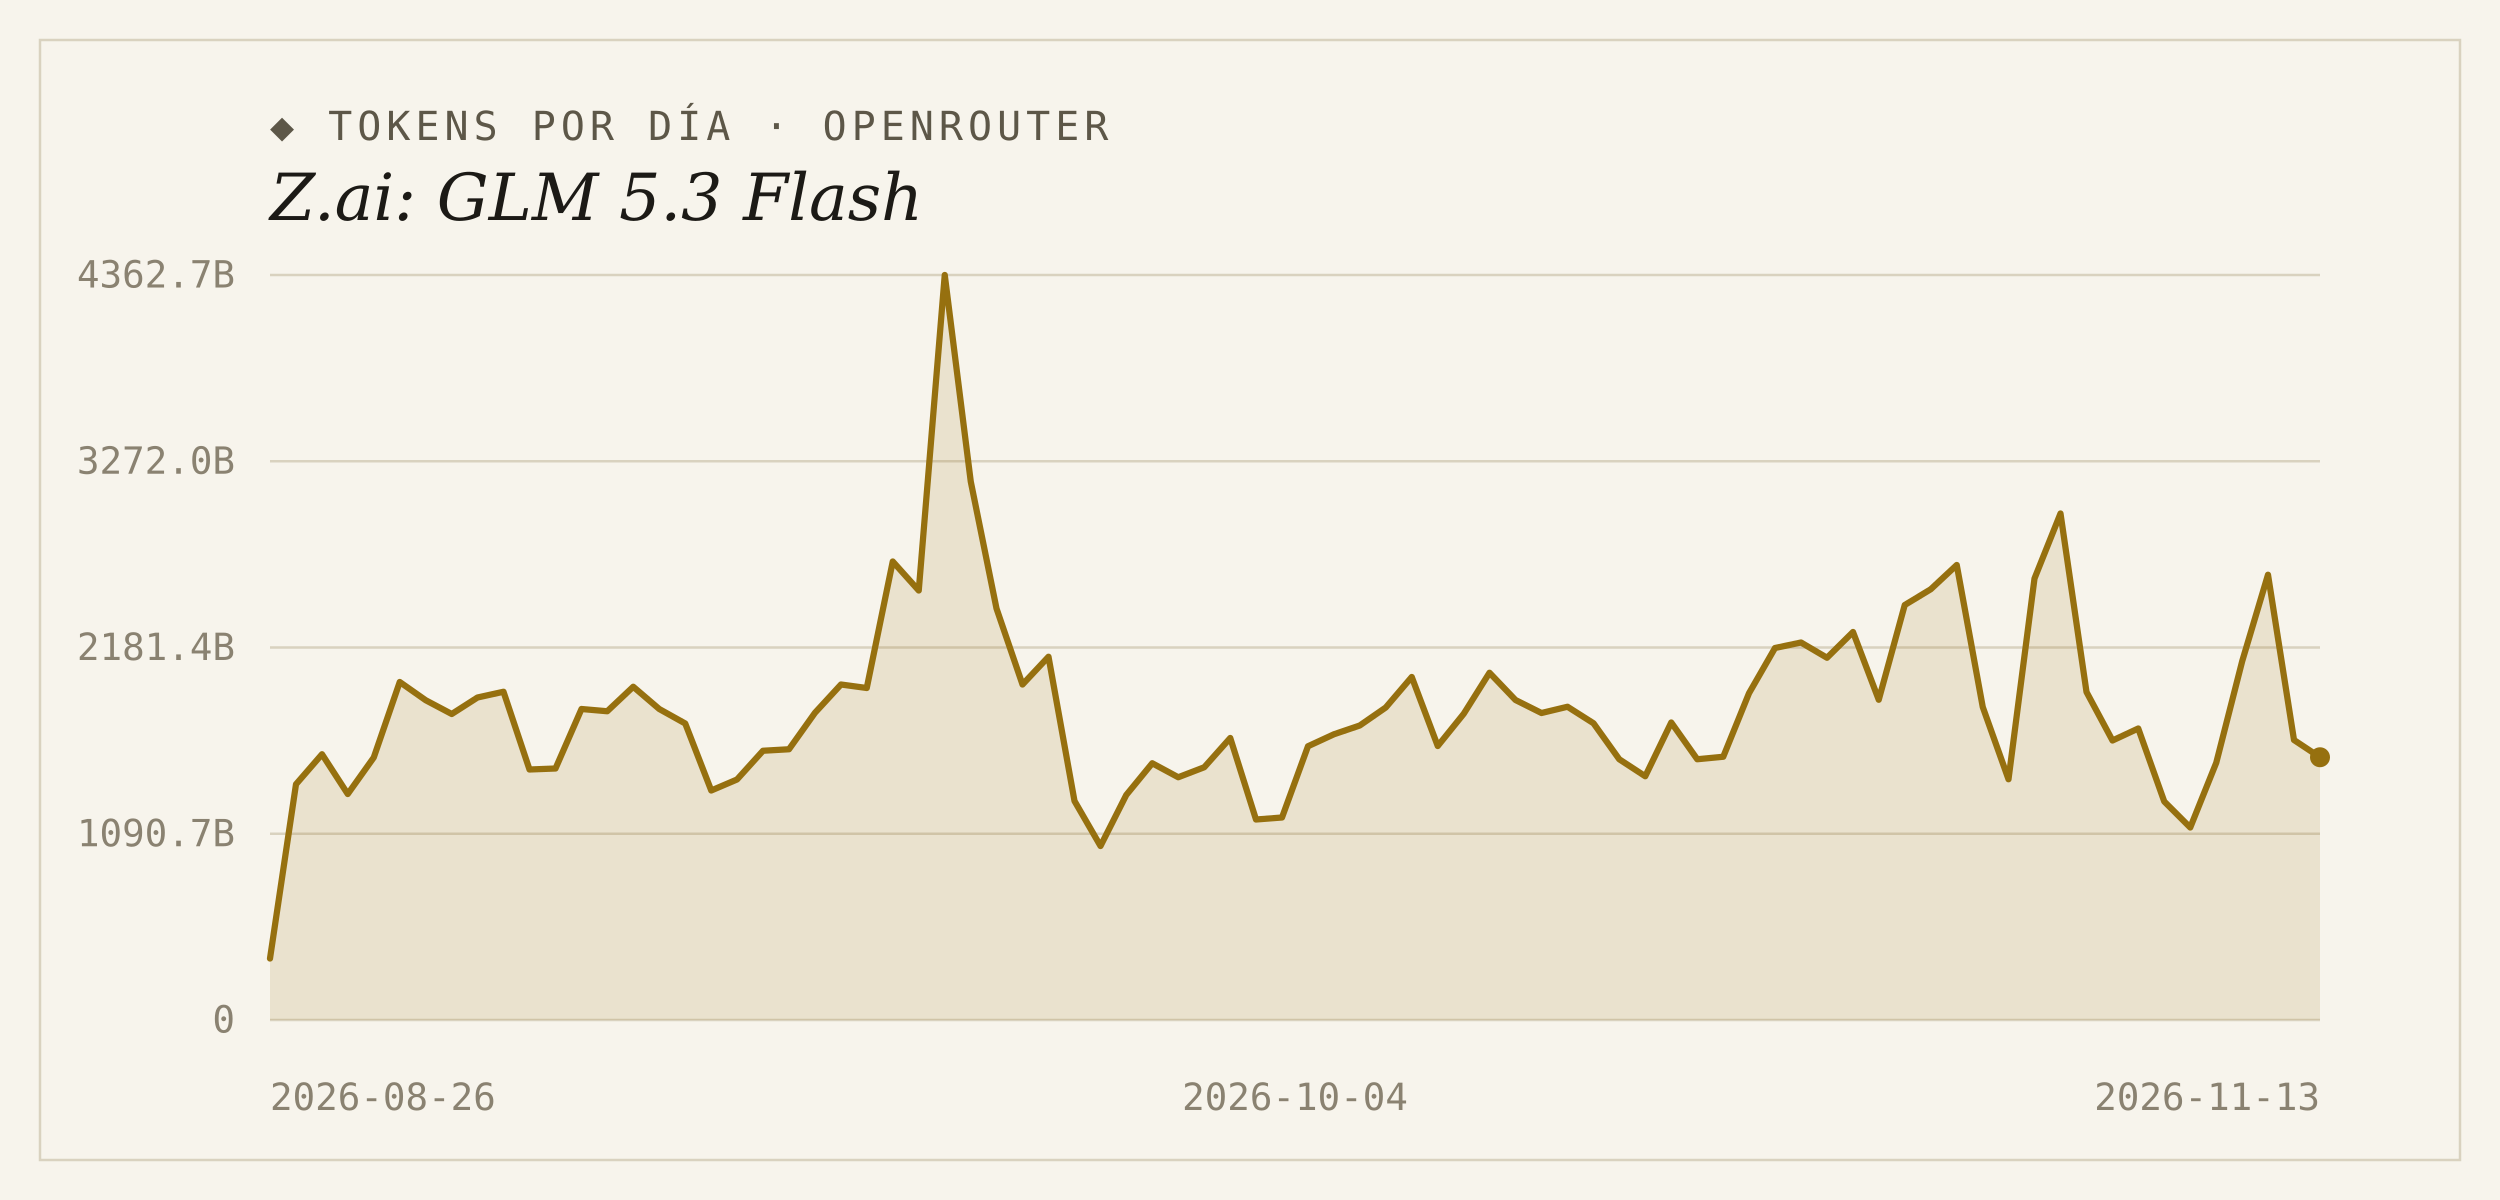
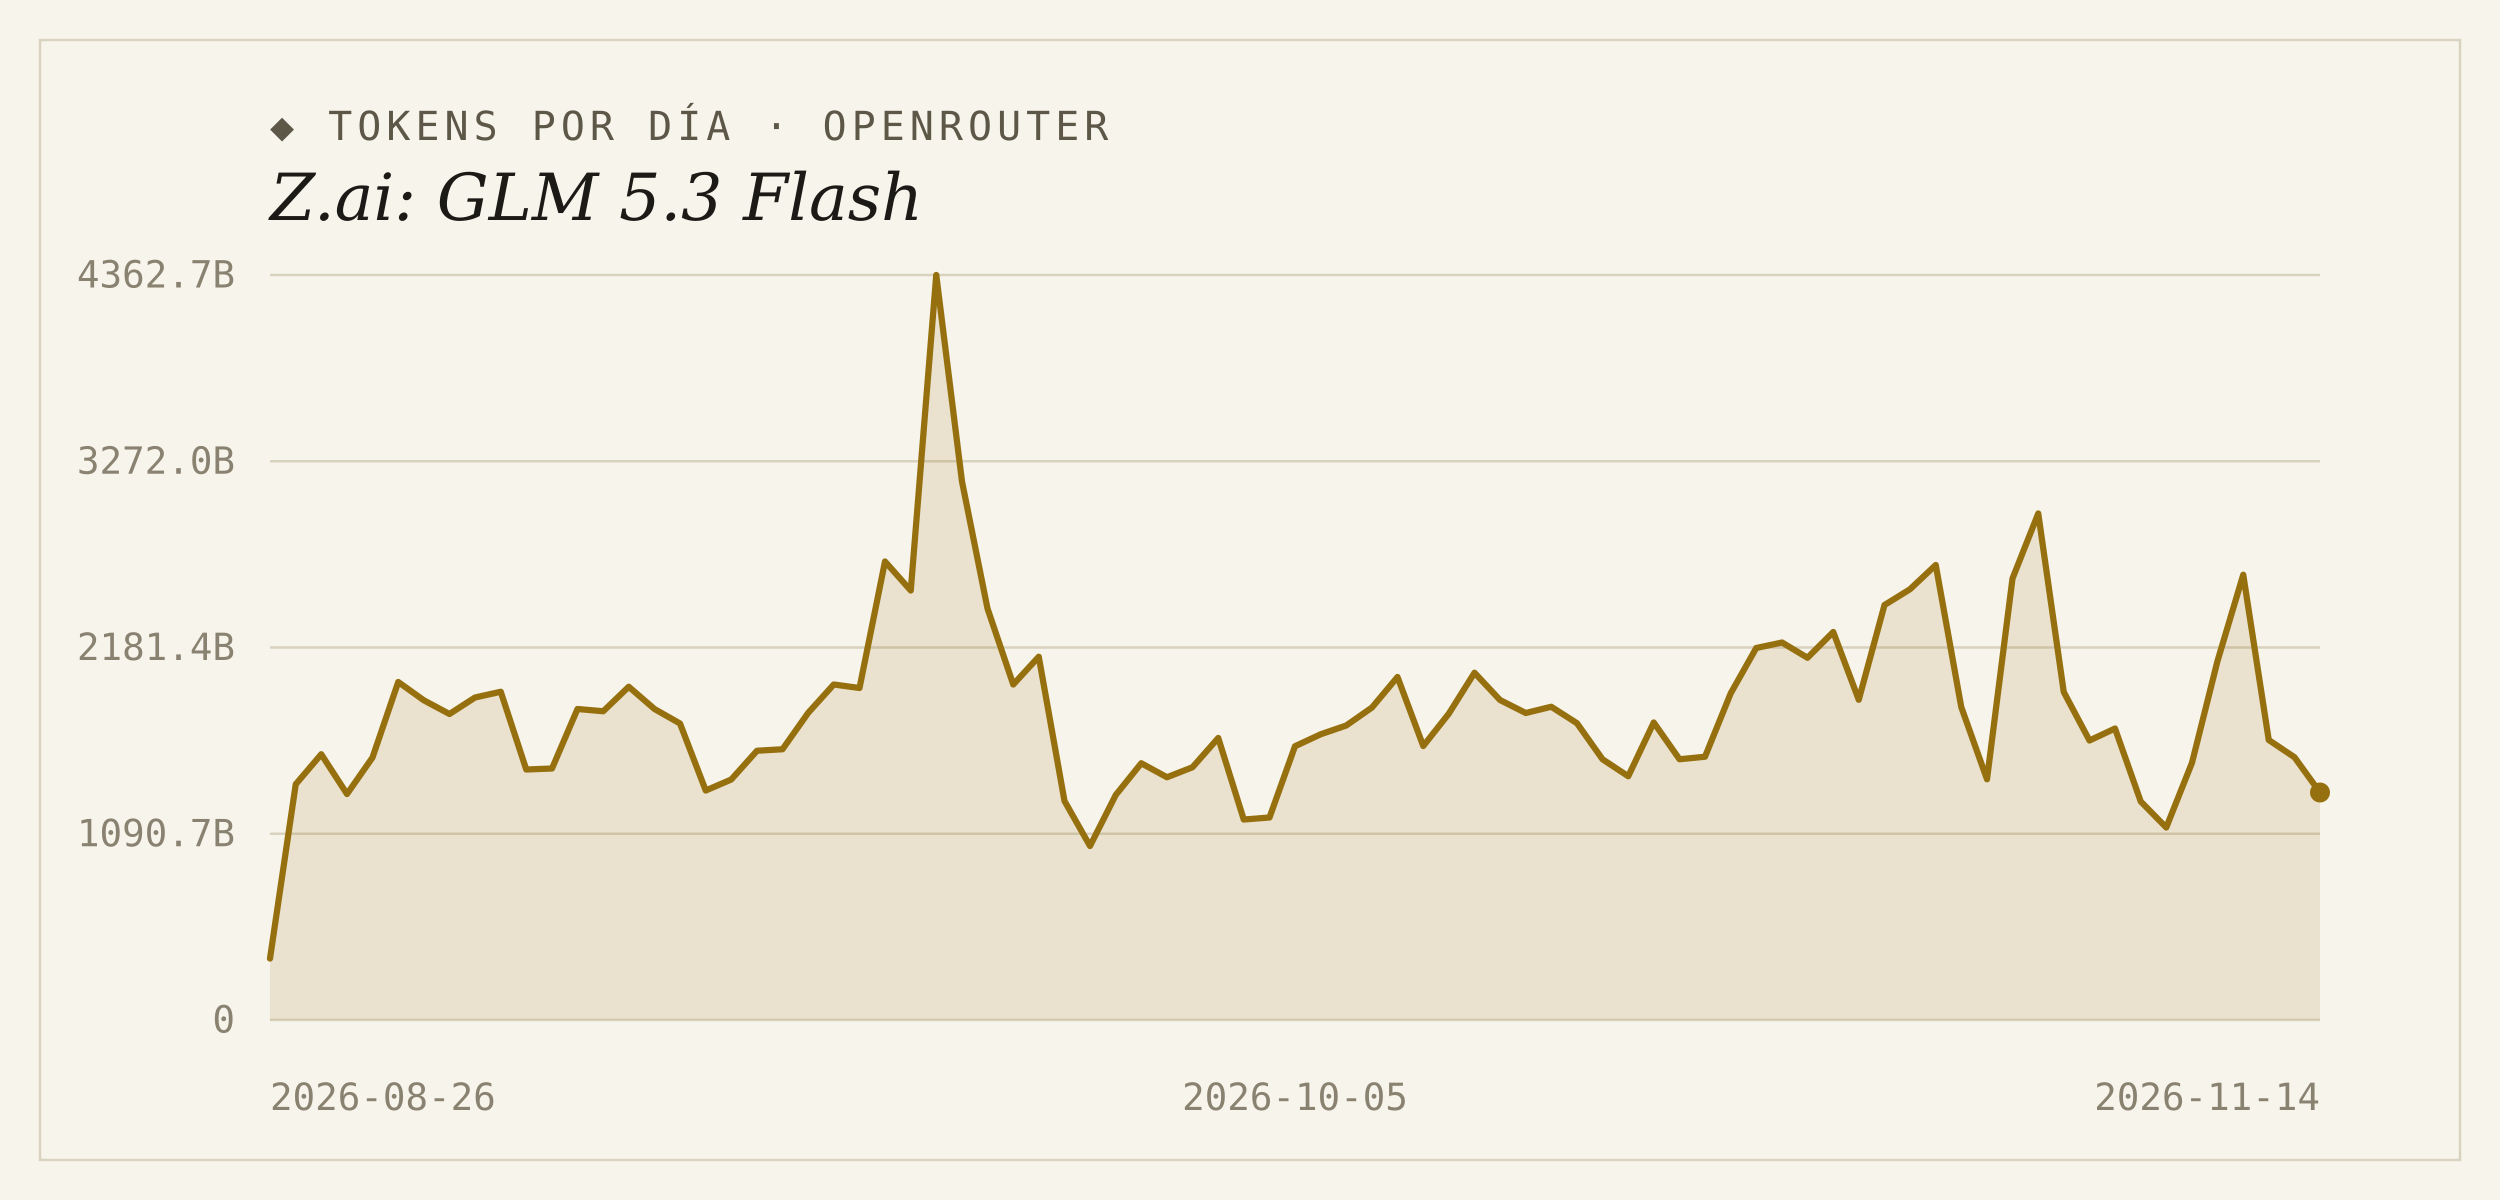
<svg xmlns="http://www.w3.org/2000/svg" width="1000" height="480" viewBox="0 0 1000 480">
  <rect width="1000" height="480" fill="#f7f4ec" />
  <rect x="16" y="16" width="968" height="448" fill="none" stroke="#d9d2bf" stroke-width="1" />
  <text x="108" y="56" font-family="'DejaVu Sans Mono', Consolas, monospace" font-size="16" letter-spacing="2" fill="#5d5748">◆ TOKENS POR DÍA · OPENROUTER</text>
  <text x="108" y="88" font-family="Georgia, 'DejaVu Serif', serif" font-size="26" font-style="italic" fill="#1c1a16">Z.ai: GLM 5.3 Flash</text>
  <line x1="108" y1="408.0" x2="928" y2="408.0" stroke="#d9d2bf" stroke-width="1" />
  <text x="94" y="413" text-anchor="end" font-family="'DejaVu Sans Mono', Consolas, monospace" font-size="15" fill="#8a8271">0</text>
  <line x1="108" y1="333.5" x2="928" y2="333.5" stroke="#d9d2bf" stroke-width="1" />
  <text x="94" y="338.5" text-anchor="end" font-family="'DejaVu Sans Mono', Consolas, monospace" font-size="15" fill="#8a8271">1090.7B</text>
  <line x1="108" y1="259.0" x2="928" y2="259.0" stroke="#d9d2bf" stroke-width="1" />
  <text x="94" y="264" text-anchor="end" font-family="'DejaVu Sans Mono', Consolas, monospace" font-size="15" fill="#8a8271">2181.4B</text>
  <line x1="108" y1="184.5" x2="928" y2="184.5" stroke="#d9d2bf" stroke-width="1" />
  <text x="94" y="189.5" text-anchor="end" font-family="'DejaVu Sans Mono', Consolas, monospace" font-size="15" fill="#8a8271">3272.0B</text>
  <line x1="108" y1="110.0" x2="928" y2="110.0" stroke="#d9d2bf" stroke-width="1" />
  <text x="94" y="115" text-anchor="end" font-family="'DejaVu Sans Mono', Consolas, monospace" font-size="15" fill="#8a8271">4362.7B</text>
-   <path d="M 108,408.0 L 108.0,383.4 L 118.4,313.7 L 128.8,301.7 L 139.1,317.6 L 149.5,303.0 L 159.9,272.8 L 170.3,280.1 L 180.7,285.6 L 191.0,279.0 L 201.4,276.7 L 211.8,307.8 L 222.2,307.4 L 232.6,283.6 L 242.9,284.5 L 253.3,274.7 L 263.7,283.6 L 274.1,289.4 L 284.5,316.2 L 294.8,311.8 L 305.2,300.3 L 315.6,299.7 L 326.0,285.1 L 336.4,273.8 L 346.7,275.2 L 357.1,224.6 L 367.5,236.2 L 377.9,110.0 L 388.3,192.6 L 398.6,243.4 L 409.0,273.8 L 419.4,262.7 L 429.8,320.4 L 440.2,338.4 L 450.5,318.0 L 460.9,305.3 L 471.3,310.9 L 481.7,306.9 L 492.1,295.2 L 502.4,327.8 L 512.8,327.0 L 523.2,298.5 L 533.6,293.7 L 543.9,290.2 L 554.3,283.0 L 564.7,270.8 L 575.1,298.4 L 585.5,285.5 L 595.8,269.1 L 606.2,280.0 L 616.6,285.2 L 627.0,282.7 L 637.4,289.3 L 647.7,303.7 L 658.1,310.5 L 668.5,289.0 L 678.9,303.7 L 689.3,302.7 L 699.6,277.3 L 710.0,259.2 L 720.4,257.0 L 730.8,263.1 L 741.2,252.8 L 751.5,279.9 L 761.9,242.0 L 772.3,235.7 L 782.7,226.0 L 793.1,282.8 L 803.4,311.7 L 813.8,231.4 L 824.2,205.4 L 834.6,276.8 L 845.0,296.2 L 855.3,291.4 L 865.7,320.6 L 876.1,331.0 L 886.5,305.1 L 896.9,264.4 L 907.2,229.9 L 917.6,296.0 L 928.0,302.9 L 928.0,408.0 Z" fill="#96700f" fill-opacity="0.14" />
-   <polyline points="108.0,383.4 118.4,313.7 128.8,301.7 139.1,317.6 149.5,303.0 159.9,272.8 170.3,280.1 180.7,285.6 191.0,279.0 201.4,276.7 211.8,307.8 222.2,307.4 232.6,283.6 242.9,284.5 253.3,274.7 263.7,283.6 274.1,289.4 284.5,316.2 294.8,311.8 305.2,300.3 315.6,299.7 326.0,285.1 336.4,273.8 346.7,275.2 357.1,224.6 367.5,236.2 377.9,110.0 388.3,192.6 398.6,243.4 409.0,273.8 419.4,262.7 429.8,320.4 440.2,338.4 450.5,318.0 460.9,305.3 471.3,310.9 481.7,306.9 492.1,295.2 502.4,327.8 512.8,327.0 523.2,298.5 533.6,293.7 543.9,290.2 554.3,283.0 564.7,270.8 575.1,298.4 585.5,285.5 595.8,269.1 606.2,280.0 616.6,285.2 627.0,282.7 637.4,289.3 647.7,303.7 658.1,310.5 668.5,289.0 678.9,303.7 689.3,302.7 699.6,277.3 710.0,259.2 720.4,257.0 730.8,263.1 741.2,252.8 751.5,279.9 761.9,242.0 772.3,235.7 782.7,226.0 793.1,282.8 803.4,311.7 813.8,231.4 824.2,205.4 834.6,276.8 845.0,296.2 855.3,291.4 865.7,320.6 876.1,331.0 886.5,305.1 896.9,264.4 907.2,229.9 917.6,296.0 928.0,302.9" fill="none" stroke="#96700f" stroke-width="2.5" stroke-linejoin="round" stroke-linecap="round" />
-   <circle cx="928.0" cy="302.9" r="4" fill="#96700f" />
+   <path d="M 108,408.0 L 108.0,383.4 L 118.3,313.7 L 128.5,301.7 L 138.8,317.6 L 149.0,303.0 L 159.3,272.8 L 169.5,280.1 L 179.8,285.6 L 190.0,279.0 L 200.3,276.7 L 210.5,307.8 L 220.8,307.4 L 231.0,283.6 L 241.3,284.5 L 251.5,274.7 L 261.8,283.6 L 272.0,289.4 L 282.3,316.2 L 292.5,311.8 L 302.8,300.3 L 313.0,299.7 L 323.3,285.1 L 333.5,273.8 L 343.8,275.2 L 354.0,224.6 L 364.3,236.2 L 374.5,110.0 L 384.8,192.6 L 395.0,243.4 L 405.3,273.8 L 415.5,262.7 L 425.8,320.4 L 436.0,338.4 L 446.3,318.0 L 456.5,305.3 L 466.8,310.9 L 477.0,306.9 L 487.3,295.2 L 497.5,327.8 L 507.8,327.0 L 518.0,298.5 L 528.3,293.7 L 538.5,290.2 L 548.8,283.0 L 559.0,270.8 L 569.3,298.4 L 579.5,285.5 L 589.8,269.1 L 600.0,280.0 L 610.3,285.2 L 620.5,282.7 L 630.8,289.3 L 641.0,303.7 L 651.3,310.5 L 661.5,289.0 L 671.8,303.7 L 682.0,302.7 L 692.3,277.3 L 702.5,259.2 L 712.8,257.0 L 723.0,263.1 L 733.3,252.8 L 743.5,279.9 L 753.8,242.0 L 764.0,235.7 L 774.3,226.0 L 784.5,282.8 L 794.8,311.7 L 805.0,231.4 L 815.3,205.4 L 825.5,276.8 L 835.8,296.2 L 846.0,291.4 L 856.3,320.6 L 866.5,331.0 L 876.8,305.1 L 887.0,264.4 L 897.3,229.9 L 907.5,296.0 L 917.8,302.9 L 928.0,317.0 L 928.0,408.0 Z" fill="#96700f" fill-opacity="0.14" />
+   <polyline points="108.0,383.4 118.3,313.7 128.5,301.7 138.8,317.6 149.0,303.0 159.3,272.8 169.5,280.1 179.8,285.6 190.0,279.0 200.3,276.7 210.5,307.8 220.8,307.4 231.0,283.6 241.3,284.5 251.5,274.7 261.8,283.6 272.0,289.4 282.3,316.2 292.5,311.8 302.8,300.3 313.0,299.7 323.3,285.1 333.5,273.8 343.8,275.2 354.0,224.6 364.3,236.2 374.5,110.0 384.8,192.6 395.0,243.4 405.3,273.8 415.5,262.7 425.8,320.4 436.0,338.4 446.3,318.0 456.5,305.3 466.8,310.9 477.0,306.9 487.3,295.2 497.5,327.8 507.8,327.0 518.0,298.5 528.3,293.7 538.5,290.2 548.8,283.0 559.0,270.8 569.3,298.4 579.5,285.5 589.8,269.1 600.0,280.0 610.3,285.2 620.5,282.7 630.8,289.3 641.0,303.7 651.3,310.5 661.5,289.0 671.8,303.7 682.0,302.7 692.3,277.3 702.5,259.2 712.8,257.0 723.0,263.1 733.3,252.8 743.5,279.9 753.8,242.0 764.0,235.7 774.3,226.0 784.5,282.8 794.8,311.7 805.0,231.4 815.3,205.4 825.5,276.8 835.8,296.2 846.0,291.4 856.3,320.6 866.5,331.0 876.8,305.1 887.0,264.4 897.3,229.9 907.5,296.0 917.8,302.9 928.0,317.0" fill="none" stroke="#96700f" stroke-width="2.5" stroke-linejoin="round" stroke-linecap="round" />
+   <circle cx="928.0" cy="317.0" r="4" fill="#96700f" />
  <text x="108" y="444" text-anchor="start" font-family="'DejaVu Sans Mono', Consolas, monospace" font-size="15" fill="#8a8271">2026-08-26</text>
-   <text x="518" y="444" text-anchor="middle" font-family="'DejaVu Sans Mono', Consolas, monospace" font-size="15" fill="#8a8271">2026-10-04</text>
-   <text x="928" y="444" text-anchor="end" font-family="'DejaVu Sans Mono', Consolas, monospace" font-size="15" fill="#8a8271">2026-11-13</text>
+   <text x="518" y="444" text-anchor="middle" font-family="'DejaVu Sans Mono', Consolas, monospace" font-size="15" fill="#8a8271">2026-10-05</text>
+   <text x="928" y="444" text-anchor="end" font-family="'DejaVu Sans Mono', Consolas, monospace" font-size="15" fill="#8a8271">2026-11-14</text>
</svg>
